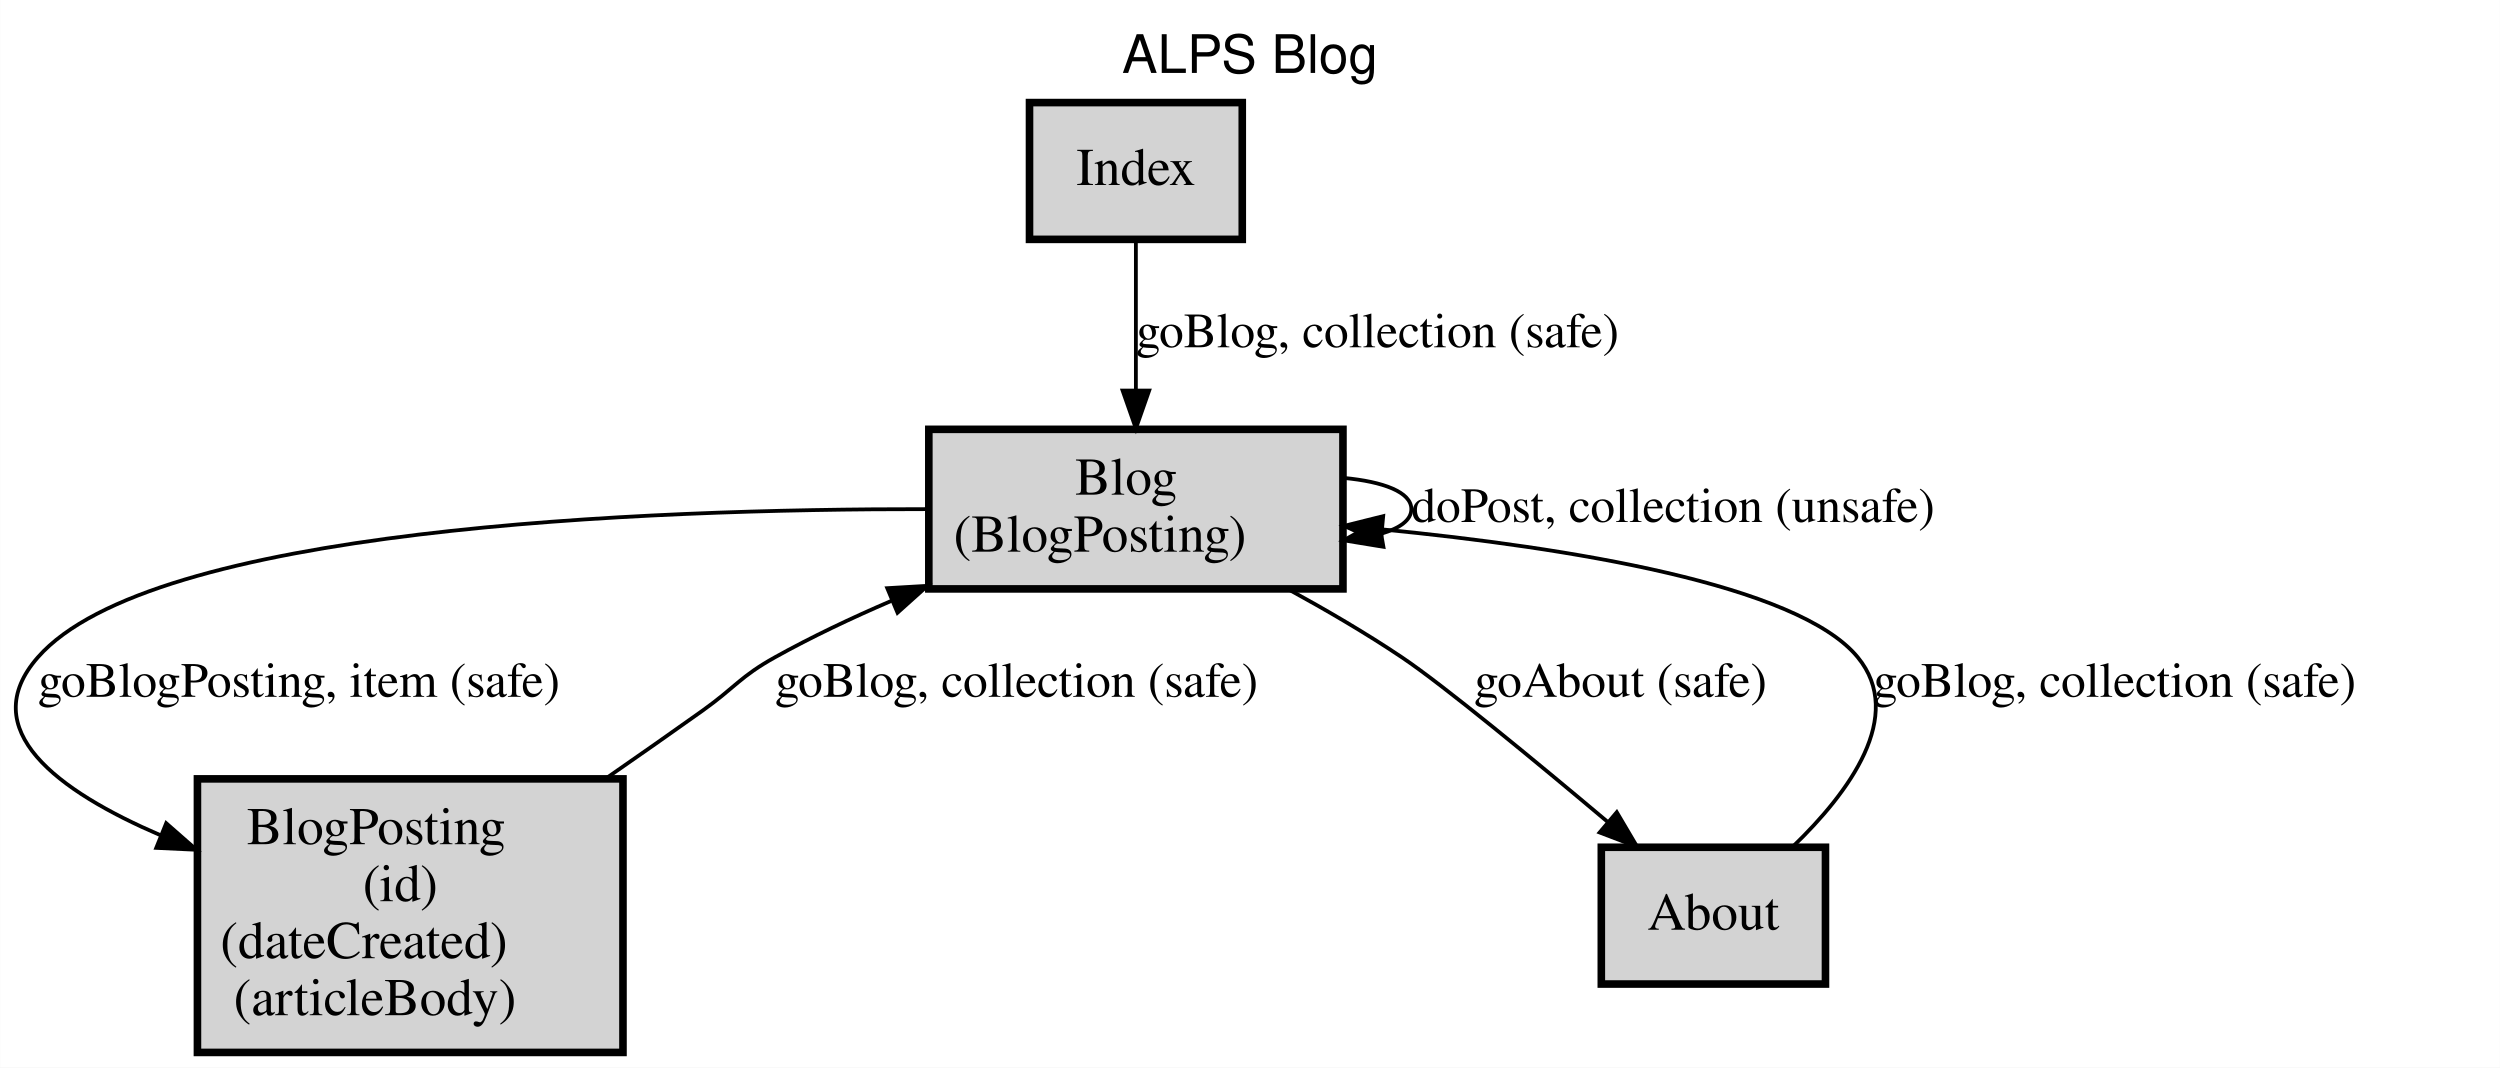
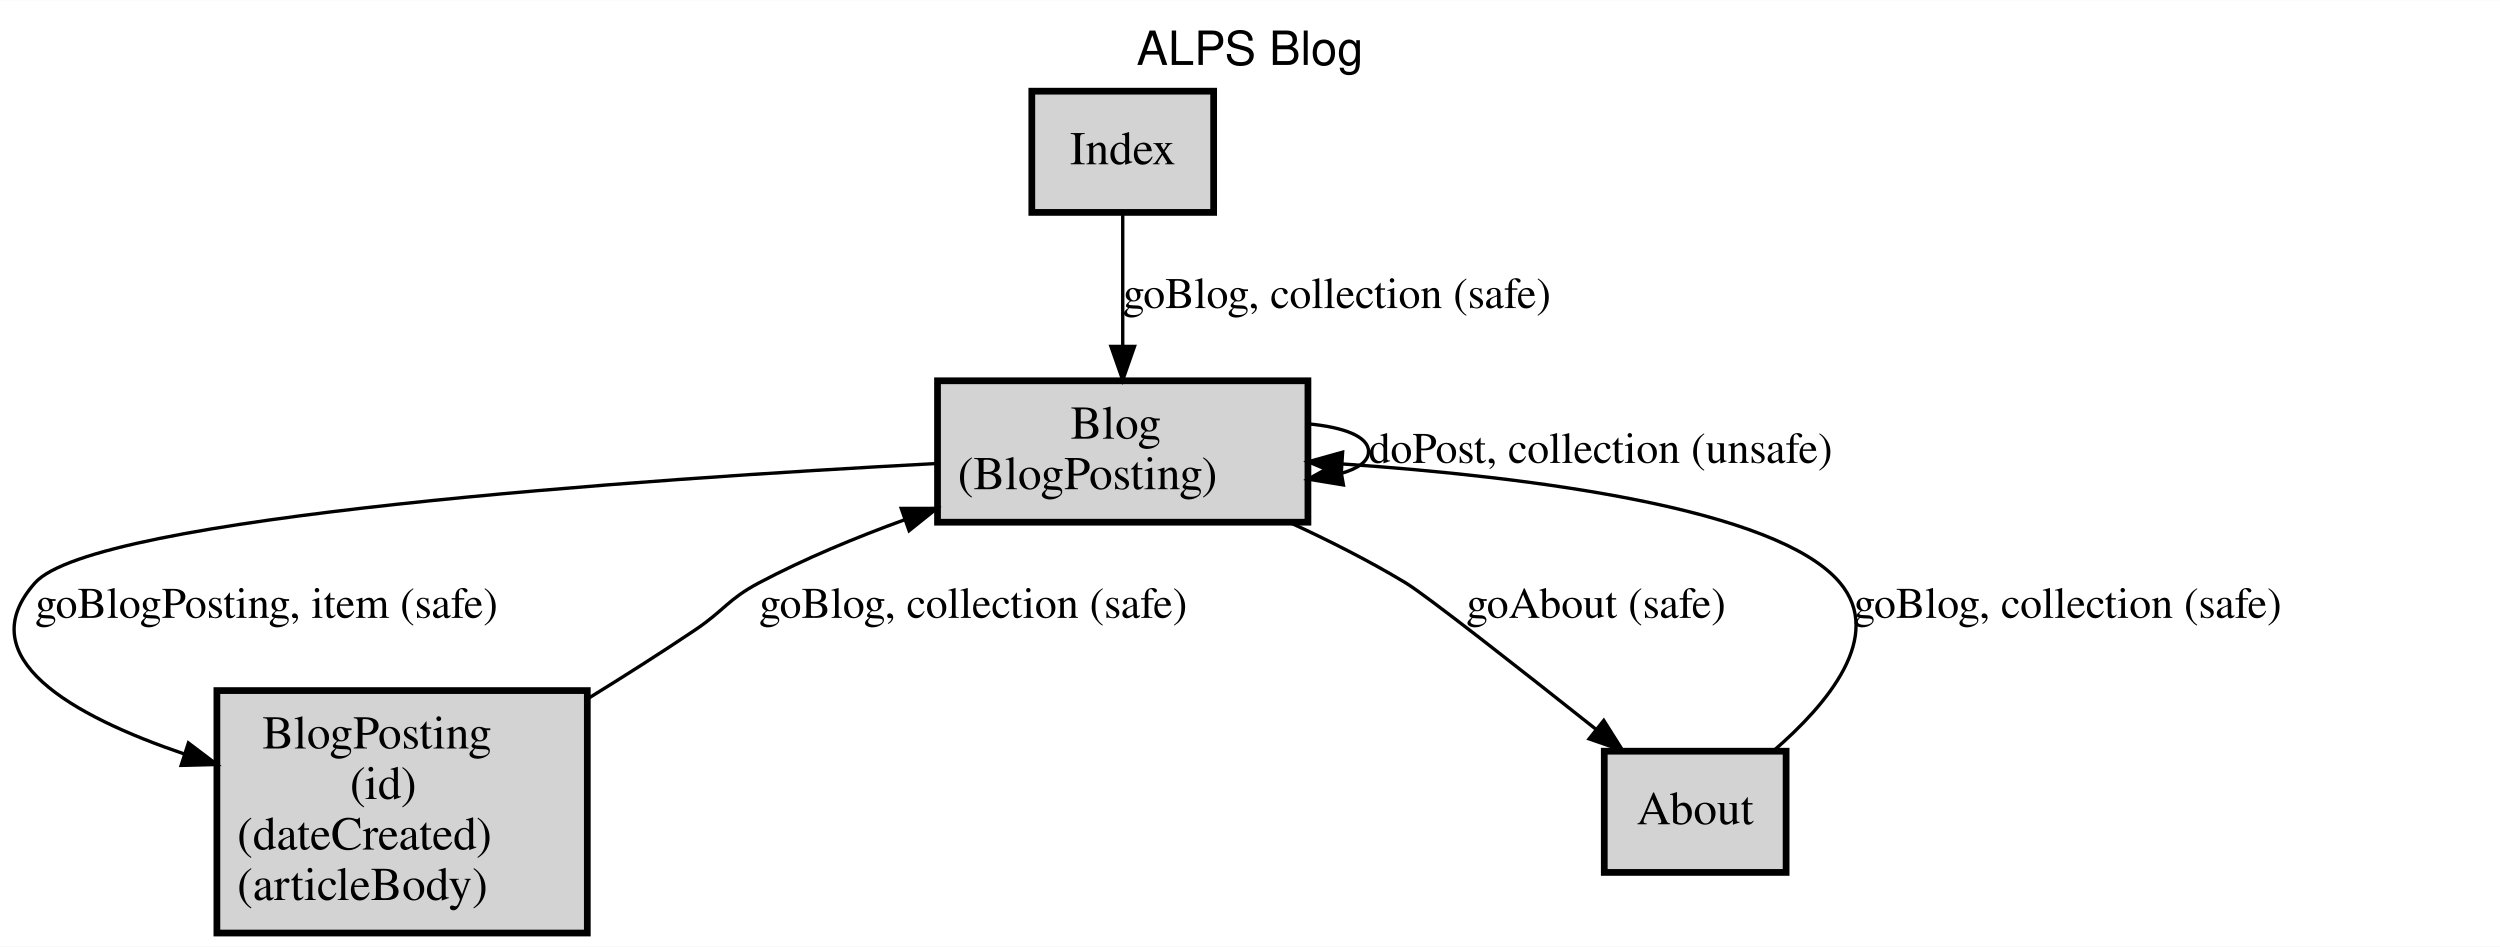
- <svg xmlns="http://www.w3.org/2000/svg" xmlns:xlink="http://www.w3.org/1999/xlink" width="658pt" height="281pt" viewBox="0.00 0.00 657.93 281.00">
+ <svg xmlns="http://www.w3.org/2000/svg" xmlns:xlink="http://www.w3.org/1999/xlink" width="742pt" height="281pt" viewBox="0.00 0.00 742.41 281.00">
  <g id="graph0" class="graph" transform="scale(1 1) rotate(0) translate(4 277)">
    <g id="a_graph0">
      <a xlink:href="index.html" xlink:title="ALPS Blog" target="_parent">
-         <polygon fill="white" stroke="transparent" points="-4,4 -4,-277 653.93,-277 653.93,4 -4,4" />
-         <text text-anchor="middle" x="324.96" y="-257.8" font-family="Helvetica,sans-Serif" font-size="14.00">ALPS Blog</text>
+         <polygon fill="white" stroke="transparent" points="-4,4 -4,-277 738.41,-277 738.41,4 -4,4" />
+         <text text-anchor="middle" x="367.2" y="-257.8" font-family="Helvetica,sans-Serif" font-size="14.00">ALPS Blog</text>
      </a>
    </g>
    <g id="node1" class="node">
      <g id="a_node1">
        <a xlink:href="docs/semantic.Blog.html" xlink:title="&lt;TABLE&gt;" target="_parent">
-           <polygon fill="lightgray" stroke="black" stroke-width="2" points="349.43,-164 240.43,-164 240.43,-122 349.43,-122 349.43,-164" />
-           <text text-anchor="start" x="278.93" y="-146.8" font-family="Times,serif" font-size="14.00">Blog</text>
-           <text text-anchor="start" x="246.93" y="-131.8" font-family="Times,serif" font-size="14.00">(BlogPosting)</text>
+           <polygon fill="lightgray" stroke="black" stroke-width="2" points="384.41,-164 274.41,-164 274.41,-122 384.41,-122 384.41,-164" />
+           <text text-anchor="start" x="313.91" y="-146.8" font-family="Times,serif" font-size="14.00">Blog</text>
+           <text text-anchor="start" x="280.41" y="-131.8" font-family="Times,serif" font-size="14.00">(BlogPosting)</text>
        </a>
      </g>
    </g>
    <g id="edge3" class="edge">
      <g id="a_edge3">
        <a xlink:href="docs/unsafe.doPost.html" xlink:title="doPost, collection (unsafe)" target="_parent">
-           <path fill="none" stroke="black" d="M349.63,-151.21C360.05,-150.23 367.43,-147.49 367.43,-143 367.43,-140.12 364.4,-137.96 359.49,-136.53" />
-           <polygon fill="black" stroke="black" points="360.08,-133.08 349.63,-134.79 358.87,-139.97 360.08,-133.08" />
+           <path fill="none" stroke="black" d="M384.48,-151.21C394.98,-150.23 402.41,-147.49 402.41,-143 402.41,-140.12 399.36,-137.96 394.41,-136.53" />
+           <polygon fill="black" stroke="black" points="394.94,-133.07 384.48,-134.79 393.73,-139.96 394.94,-133.07" />
        </a>
      </g>
      <g id="a_edge3-label">
        <a xlink:href="docs/unsafe.doPost.html" xlink:title="doPost, collection (unsafe)" target="_parent">
-           <text text-anchor="start" x="367.43" y="-139.6" font-family="Times,serif" font-size="13.00">doPost, collection (unsafe)</text>
+           <text text-anchor="start" x="402.41" y="-139.6" font-family="Times,serif" font-size="13.00">doPost, collection (unsafe)</text>
        </a>
      </g>
    </g>
    <g id="node2" class="node">
      <g id="a_node2">
        <a xlink:href="docs/semantic.BlogPosting.html" xlink:title="&lt;TABLE&gt;" target="_parent">
-           <polygon fill="lightgray" stroke="black" stroke-width="2" points="159.93,-72 47.93,-72 47.93,0 159.93,0 159.93,-72" />
-           <text text-anchor="start" x="60.93" y="-54.8" font-family="Times,serif" font-size="14.00">BlogPosting</text>
-           <text text-anchor="start" x="91.43" y="-39.8" font-family="Times,serif" font-size="14.00">(id)</text>
-           <text text-anchor="start" x="53.93" y="-24.8" font-family="Times,serif" font-size="14.00">(dateCreated)</text>
-           <text text-anchor="start" x="57.43" y="-9.8" font-family="Times,serif" font-size="14.00">(articleBody)</text>
+           <polygon fill="lightgray" stroke="black" stroke-width="2" points="170.41,-72 60.41,-72 60.41,0 170.41,0 170.41,-72" />
+           <text text-anchor="start" x="73.91" y="-54.8" font-family="Times,serif" font-size="14.00">BlogPosting</text>
+           <text text-anchor="start" x="99.91" y="-39.8" font-family="Times,serif" font-size="14.00">(id)</text>
+           <text text-anchor="start" x="66.41" y="-24.8" font-family="Times,serif" font-size="14.00">(dateCreated)</text>
+           <text text-anchor="start" x="66.41" y="-9.8" font-family="Times,serif" font-size="14.00">(articleBody)</text>
        </a>
      </g>
    </g>
    <g id="edge4" class="edge">
      <g id="a_edge4">
        <a xlink:href="docs/safe.goBlogPosting.html" xlink:title="goBlogPosting, item (safe)" target="_parent">
-           <path fill="none" stroke="black" d="M240.33,-143C165.19,-143.06 35.8,-138.05 5.93,-104 -10.74,-85 11.05,-68.83 38.28,-57.13" />
-           <polygon fill="black" stroke="black" points="39.71,-60.33 47.68,-53.34 37.09,-53.84 39.71,-60.33" />
+           <path fill="none" stroke="black" d="M274.08,-139.43C186.46,-134.79 23.86,-123.62 6.41,-104 -13.29,-81.85 17.17,-64.58 50.85,-53.13" />
+           <polygon fill="black" stroke="black" points="51.95,-56.45 60.39,-50.06 49.8,-49.79 51.95,-56.45" />
        </a>
      </g>
      <g id="a_edge4-label">
        <a xlink:href="docs/safe.goBlogPosting.html" xlink:title="goBlogPosting, item (safe)" target="_parent">
-           <text text-anchor="start" x="5.93" y="-93.6" font-family="Times,serif" font-size="13.00">goBlogPosting, item (safe)</text>
+           <text text-anchor="start" x="6.41" y="-93.6" font-family="Times,serif" font-size="13.00">goBlogPosting, item (safe)</text>
        </a>
      </g>
    </g>
    <g id="node3" class="node">
      <g id="a_node3">
        <a xlink:href="docs/semantic.About.html" xlink:title="About" target="_parent">
-           <polygon fill="lightgray" stroke="black" stroke-width="2" points="476.43,-54 417.43,-54 417.43,-18 476.43,-18 476.43,-54" />
-           <text text-anchor="middle" x="446.93" y="-32.3" font-family="Times,serif" font-size="14.00">About</text>
+           <polygon fill="lightgray" stroke="black" stroke-width="2" points="526.41,-54 472.41,-54 472.41,-18 526.41,-18 526.41,-54" />
+           <text text-anchor="middle" x="499.41" y="-32.3" font-family="Times,serif" font-size="14.00">About</text>
        </a>
      </g>
    </g>
    <g id="edge2" class="edge">
      <g id="a_edge2">
        <a xlink:href="docs/safe.goAbout.html" xlink:title="goAbout (safe)" target="_parent">
-           <path fill="none" stroke="black" d="M334.94,-121.96C344.95,-116.49 355.52,-110.32 364.93,-104 375.8,-96.71 399.94,-76.8 419.23,-60.57" />
-           <polygon fill="black" stroke="black" points="421.5,-63.23 426.88,-54.11 416.98,-57.89 421.5,-63.23" />
+           <path fill="none" stroke="black" d="M378.82,-122C390.44,-116.66 402.58,-110.54 413.41,-104 419.43,-100.36 447.49,-78.33 469.94,-60.51" />
+           <polygon fill="black" stroke="black" points="472.26,-63.14 477.91,-54.18 467.9,-57.66 472.26,-63.14" />
        </a>
      </g>
      <g id="a_edge2-label">
        <a xlink:href="docs/safe.goAbout.html" xlink:title="goAbout (safe)" target="_parent">
-           <text text-anchor="start" x="383.93" y="-93.6" font-family="Times,serif" font-size="13.00">goAbout (safe)</text>
+           <text text-anchor="start" x="431.41" y="-93.6" font-family="Times,serif" font-size="13.00">goAbout (safe)</text>
        </a>
      </g>
    </g>
    <g id="edge5" class="edge">
      <g id="a_edge5">
        <a xlink:href="docs/safe.goBlog.html" xlink:title="goBlog, collection (safe)" target="_parent">
-           <path fill="none" stroke="black" d="M155.45,-72.12C163.99,-78.04 172.73,-84.16 180.93,-90 189.47,-96.09 190.76,-98.9 199.93,-104 209.56,-109.36 220.09,-114.35 230.54,-118.84" />
-           <polygon fill="black" stroke="black" points="229.49,-122.19 240.07,-122.81 232.19,-115.73 229.49,-122.19" />
+           <path fill="none" stroke="black" d="M170.63,-69.64C181.28,-76.21 192.28,-83.2 202.41,-90 211.12,-95.85 212.14,-99.09 221.41,-104 234.96,-111.17 250.14,-117.47 264.75,-122.77" />
+           <polygon fill="black" stroke="black" points="263.64,-126.09 274.24,-126.11 265.97,-119.49 263.64,-126.09" />
        </a>
      </g>
      <g id="a_edge5-label">
        <a xlink:href="docs/safe.goBlog.html" xlink:title="goBlog, collection (safe)" target="_parent">
-           <text text-anchor="start" x="199.93" y="-93.6" font-family="Times,serif" font-size="13.00">goBlog, collection (safe)</text>
+           <text text-anchor="start" x="221.41" y="-93.6" font-family="Times,serif" font-size="13.00">goBlog, collection (safe)</text>
        </a>
      </g>
    </g>
    <g id="edge1" class="edge">
      <g id="a_edge1">
        <a xlink:href="docs/safe.goBlog.html" xlink:title="goBlog, collection (safe)" target="_parent">
-           <path fill="none" stroke="black" d="M467.92,-54.25C482.62,-68.42 497.56,-88.59 484.93,-104 469.2,-123.19 408.52,-132.88 359.9,-137.65" />
-           <polygon fill="black" stroke="black" points="359.37,-134.18 349.74,-138.59 360.02,-141.15 359.37,-134.18" />
+           <path fill="none" stroke="black" d="M522.59,-54.05C538.89,-68.1 555.63,-88.21 542.41,-104 523.79,-126.23 450.16,-135.47 394.64,-139.3" />
+           <polygon fill="black" stroke="black" points="394.26,-135.82 384.5,-139.95 394.71,-142.8 394.26,-135.82" />
        </a>
      </g>
      <g id="a_edge1-label">
        <a xlink:href="docs/safe.goBlog.html" xlink:title="goBlog, collection (safe)" target="_parent">
-           <text text-anchor="start" x="488.93" y="-93.6" font-family="Times,serif" font-size="13.00">goBlog, collection (safe)</text>
+           <text text-anchor="start" x="546.41" y="-93.6" font-family="Times,serif" font-size="13.00">goBlog, collection (safe)</text>
        </a>
      </g>
    </g>
    <g id="node4" class="node">
      <g id="a_node4">
        <a xlink:href="docs/semantic.Index.html" xlink:title="Index" target="_parent">
-           <polygon fill="lightgray" stroke="black" stroke-width="2" points="322.93,-250 266.93,-250 266.93,-214 322.93,-214 322.93,-250" />
-           <text text-anchor="middle" x="294.93" y="-228.3" font-family="Times,serif" font-size="14.00">Index</text>
+           <polygon fill="lightgray" stroke="black" stroke-width="2" points="356.41,-250 302.41,-250 302.41,-214 356.41,-214 356.41,-250" />
+           <text text-anchor="middle" x="329.41" y="-228.3" font-family="Times,serif" font-size="14.00">Index</text>
        </a>
      </g>
    </g>
    <g id="edge6" class="edge">
      <g id="a_edge6">
        <a xlink:href="docs/safe.goBlog.html" xlink:title="goBlog, collection (safe)" target="_parent">
-           <path fill="none" stroke="black" d="M294.93,-213.81C294.93,-202.56 294.93,-187.54 294.93,-174.32" />
-           <polygon fill="black" stroke="black" points="298.43,-174.21 294.93,-164.21 291.43,-174.21 298.43,-174.21" />
+           <path fill="none" stroke="black" d="M329.41,-213.81C329.41,-202.56 329.41,-187.54 329.41,-174.32" />
+           <polygon fill="black" stroke="black" points="332.91,-174.21 329.41,-164.21 325.91,-174.21 332.91,-174.21" />
        </a>
      </g>
      <g id="a_edge6-label">
        <a xlink:href="docs/safe.goBlog.html" xlink:title="goBlog, collection (safe)" target="_parent">
-           <text text-anchor="start" x="294.93" y="-185.6" font-family="Times,serif" font-size="13.00">goBlog, collection (safe)</text>
+           <text text-anchor="start" x="329.41" y="-185.6" font-family="Times,serif" font-size="13.00">goBlog, collection (safe)</text>
        </a>
      </g>
    </g>
  </g>
</svg>
